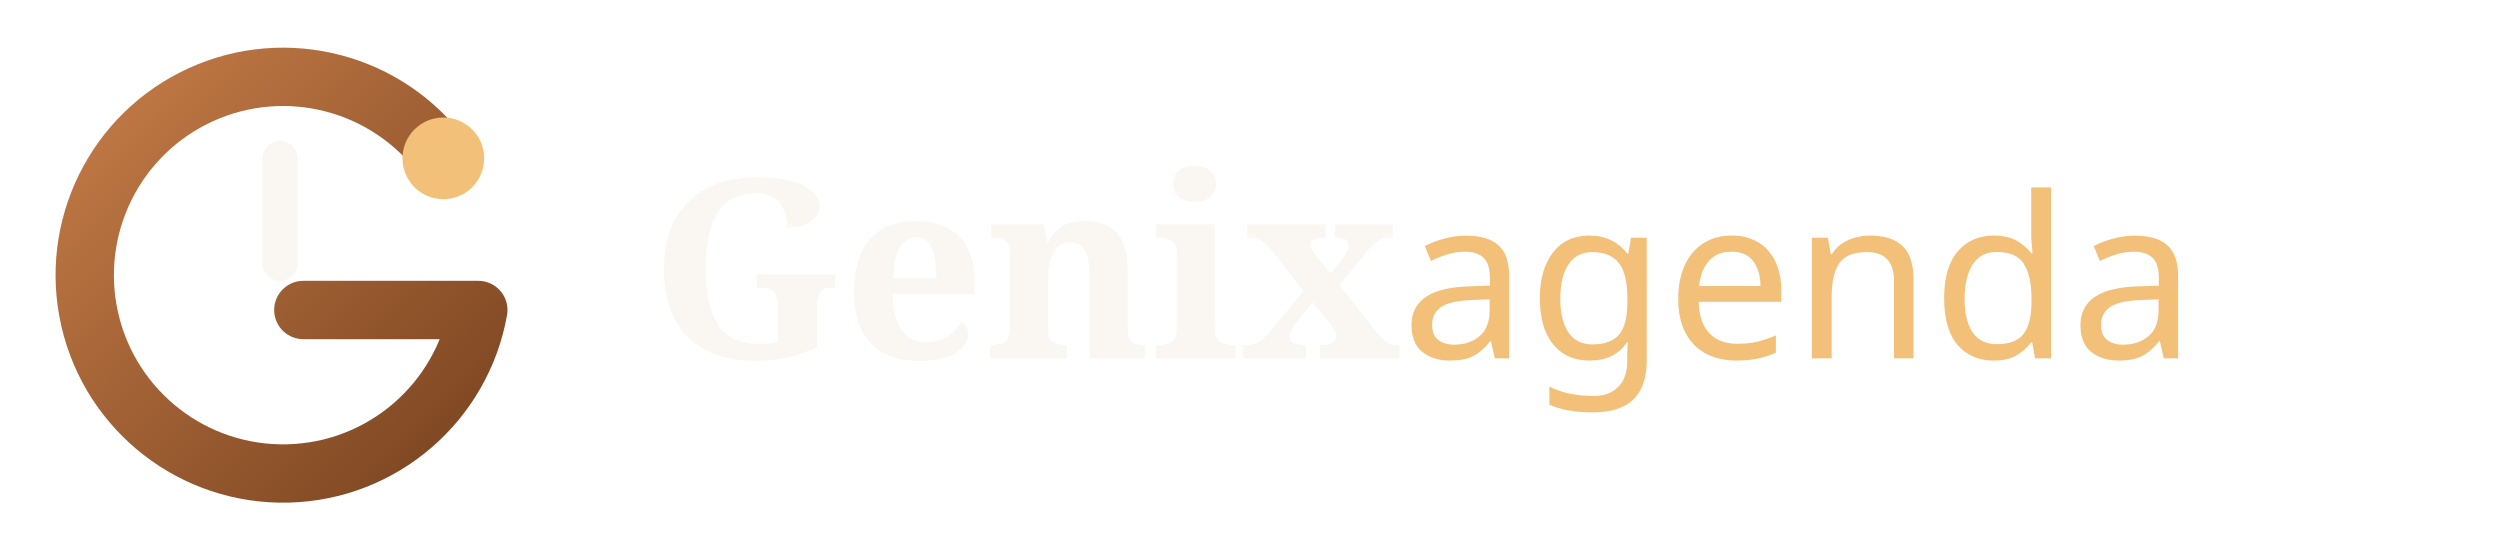
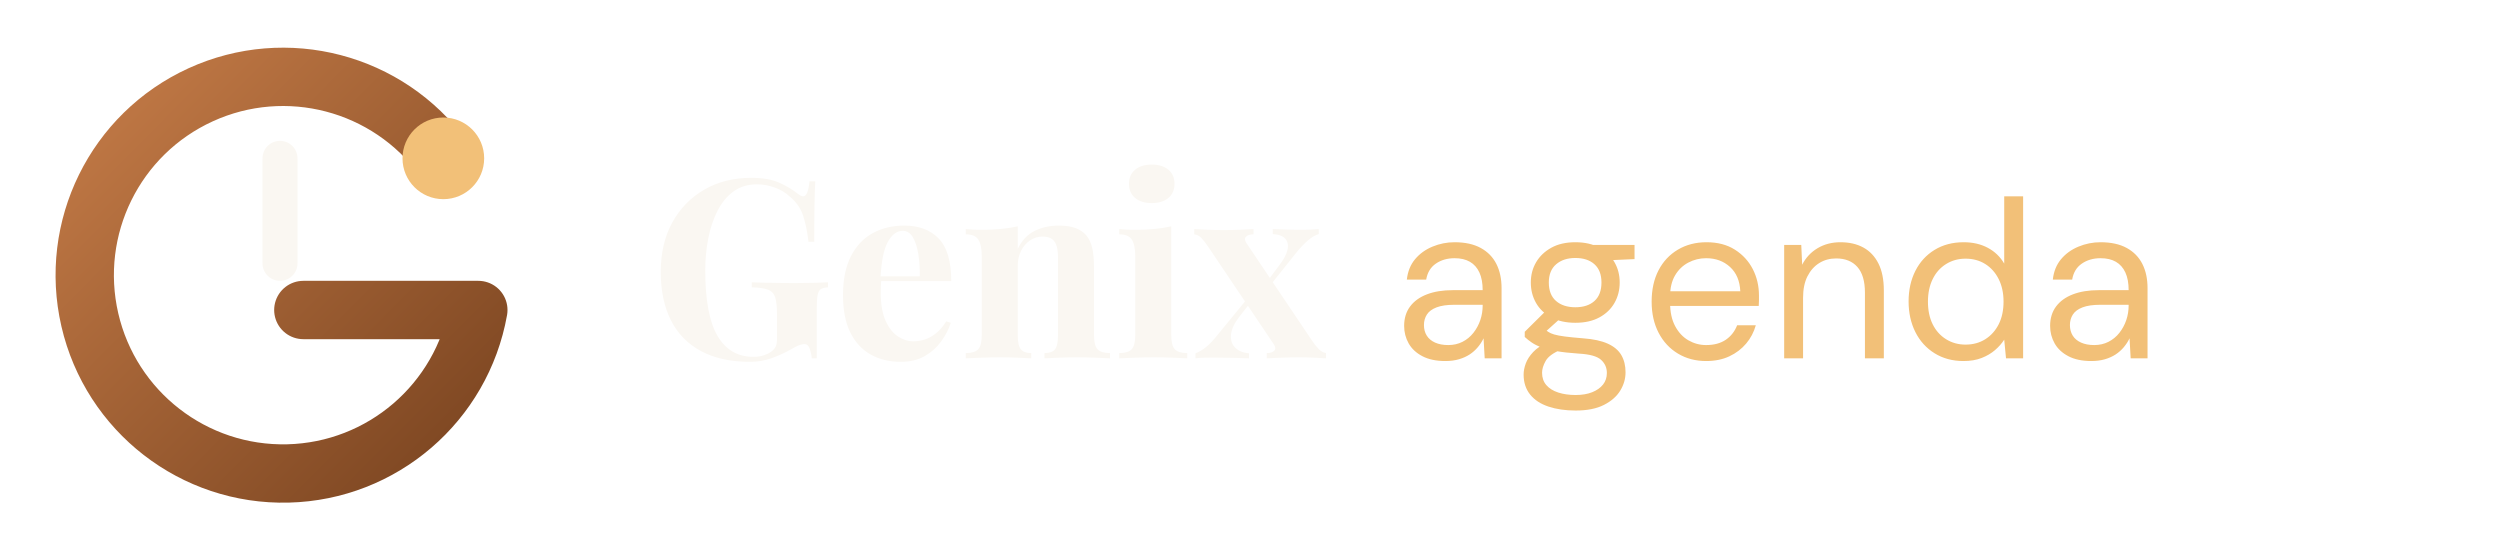
<svg xmlns="http://www.w3.org/2000/svg" viewBox="0 0 300 64">
  <defs>
    <linearGradient id="g" x1="0" y1="0" x2="1" y2="1">
      <stop offset="0" stop-color="#C47B47" />
      <stop offset="1" stop-color="#7A4420" />
    </linearGradient>
  </defs>
  <g transform="translate(0,-2) scale(.7)">
    <path d="M76 30A34 34 0 1 0 82 56H52" fill="none" stroke="url(#g)" stroke-width="10" stroke-linecap="round" stroke-linejoin="round" />
    <path d="M48 30v18" stroke="#FAF7F2" stroke-width="6" stroke-linecap="round" />
    <circle cx="76" cy="30" r="7" fill="#F2C078" />
  </g>
-   <text x="78" y="43" font-family="Playfair Display,Georgia,serif" font-size="30" font-weight="700" fill="#FAF7F2">Genix<tspan font-family="DM Sans,system-ui,sans-serif" font-weight="400" font-size="27" fill="#F2C078"> agenda</tspan>
-   </text>
+   <path d="M90.15 21.34Q92.19 21.34 93.48 21.91Q94.77 22.48 95.79 23.29Q96.15 23.56 96.39 23.56Q96.96 23.56 97.14 21.76H97.83Q97.77 22.93 97.74 24.595Q97.71 26.26 97.71 29.02H97.02Q96.81 27.22 96.375 25.885Q95.94 24.55 94.77 23.59Q94.05 22.9 92.985 22.51Q91.92 22.12 90.84 22.12Q89.19 22.12 88.02 22.975Q86.85 23.83 86.1 25.3Q85.35 26.77 84.99 28.615Q84.63 30.46 84.63 32.44Q84.63 37.84 86.115 40.33Q87.6 42.82 90.39 42.82Q91.11 42.82 91.65 42.64Q92.19 42.46 92.52 42.22Q92.94 41.92 93.09 41.575Q93.24 41.23 93.24 40.66V37.72Q93.24 36.34 93.015 35.665Q92.79 34.99 92.13 34.75Q91.47 34.51 90.21 34.48V33.88Q90.84 33.91 91.725 33.925Q92.61 33.94 93.57 33.955Q94.53 33.97 95.34 33.97Q96.6 33.97 97.65 33.94Q98.7 33.91 99.36 33.88V34.48Q98.79 34.51 98.505 34.69Q98.22 34.87 98.115 35.41Q98.01 35.95 98.01 37.06V43.0H97.41Q97.38 42.49 97.185 41.89Q96.99 41.29 96.54 41.29Q96.33 41.29 95.985 41.395Q95.64 41.5 94.92 41.92Q93.81 42.55 92.58 42.985Q91.35 43.42 90.0 43.42Q86.52 43.42 84.12 42.13Q81.72 40.84 80.505 38.425Q79.29 36.01 79.29 32.62Q79.29 29.2 80.685 26.68Q82.08 24.16 84.525 22.75Q86.97 21.34 90.15 21.34ZM108.51 27.07Q111.15 27.07 112.65 28.63Q114.15 30.19 114.15 33.73H104.28L104.22 33.16H110.37Q110.4 31.69 110.19 30.445Q109.98 29.2 109.53 28.45Q109.08 27.7 108.33 27.7Q107.28 27.7 106.545 29.02Q105.81 30.34 105.66 33.4L105.75 33.58Q105.72 33.94 105.705 34.33Q105.69 34.72 105.69 35.14Q105.69 37.21 106.275 38.5Q106.86 39.79 107.76 40.375Q108.66 40.96 109.59 40.96Q110.22 40.96 110.895 40.765Q111.57 40.57 112.26 40.045Q112.95 39.52 113.55 38.56L114.09 38.74Q113.73 39.88 112.95 40.96Q112.17 42.04 110.97 42.73Q109.77 43.42 108.09 43.42Q106.05 43.42 104.49 42.55Q102.93 41.68 102.045 39.91Q101.16 38.14 101.16 35.41Q101.16 32.62 102.105 30.76Q103.05 28.9 104.715 27.985Q106.38 27.07 108.51 27.07ZM127.05 27.07Q128.31 27.07 129.105 27.385Q129.9 27.7 130.35 28.24Q130.83 28.81 131.055 29.71Q131.28 30.61 131.28 32.14V40.21Q131.28 41.47 131.715 41.92Q132.15 42.37 133.2 42.37V43.0Q132.63 42.97 131.49 42.925Q130.35 42.88 129.24 42.88Q128.1 42.88 127.005 42.925Q125.91 42.97 125.34 43.0V42.37Q126.24 42.37 126.6 41.92Q126.96 41.47 126.96 40.21V30.88Q126.96 30.13 126.81 29.575Q126.66 29.02 126.27 28.705Q125.88 28.39 125.1 28.39Q124.29 28.39 123.615 28.84Q122.94 29.29 122.535 30.085Q122.13 30.88 122.13 31.87V40.21Q122.13 41.47 122.505 41.92Q122.88 42.37 123.75 42.37V43.0Q123.21 42.97 122.175 42.925Q121.14 42.88 120.03 42.88Q118.89 42.88 117.69 42.925Q116.49 42.97 115.89 43.0V42.37Q116.94 42.37 117.375 41.92Q117.81 41.47 117.81 40.21V30.76Q117.81 29.41 117.405 28.765Q117.0 28.12 115.89 28.12V27.49Q116.85 27.58 117.75 27.58Q119.01 27.58 120.105 27.475Q121.2 27.37 122.13 27.16V29.86Q122.88 28.33 124.17 27.7Q125.46 27.07 127.05 27.07ZM138.21 19.75Q139.47 19.75 140.205 20.365Q140.94 20.98 140.94 22.06Q140.94 23.14 140.205 23.755Q139.47 24.37 138.21 24.37Q136.95 24.37 136.215 23.755Q135.48 23.14 135.48 22.06Q135.48 20.98 136.215 20.365Q136.95 19.75 138.21 19.75ZM140.55 27.16V40.21Q140.55 41.47 140.985 41.92Q141.42 42.37 142.47 42.37V43.0Q141.93 42.97 140.79 42.925Q139.65 42.88 138.48 42.88Q137.31 42.88 136.11 42.925Q134.91 42.97 134.31 43.0V42.37Q135.36 42.37 135.795 41.92Q136.23 41.47 136.23 40.21V30.76Q136.23 29.41 135.825 28.765Q135.42 28.12 134.31 28.12V27.49Q135.27 27.58 136.17 27.58Q137.43 27.58 138.525 27.475Q139.62 27.37 140.55 27.16ZM150.42 27.49V28.12Q149.82 28.12 149.535 28.39Q149.25 28.66 149.55 29.14L157.44 40.87Q157.8 41.41 158.205 41.845Q158.61 42.28 159.12 42.37V43.0Q158.67 42.97 157.755 42.925Q156.84 42.88 155.91 42.88Q154.83 42.88 153.69 42.925Q152.55 42.97 152.01 43.0V42.37Q152.61 42.37 152.895 42.1Q153.18 41.83 152.88 41.35L144.99 29.62Q144.48 28.87 144.135 28.525Q143.79 28.18 143.31 28.12V27.49Q143.82 27.52 144.84 27.565Q145.86 27.61 146.88 27.61Q147.87 27.61 148.89 27.565Q149.91 27.52 150.42 27.49ZM149.73 35.77Q149.73 35.77 149.775 35.95Q149.82 36.13 149.865 36.31Q149.91 36.49 149.91 36.49L148.71 38.02Q147.81 39.19 147.72 40.165Q147.63 41.14 148.23 41.725Q148.83 42.31 149.88 42.4V43.0Q149.31 42.97 148.485 42.955Q147.66 42.94 146.88 42.925Q146.1 42.91 145.56 42.91Q144.9 42.91 144.405 42.925Q143.91 42.94 143.46 43.0V42.4Q144.15 42.13 144.78 41.605Q145.41 41.08 146.19 40.09ZM158.25 27.49V28.09Q157.62 28.27 156.93 28.87Q156.24 29.47 155.49 30.4L152.19 34.54Q152.19 34.54 152.145 34.375Q152.1 34.21 152.055 34.03Q152.01 33.85 152.01 33.85L153.51 31.84Q154.32 30.79 154.5 29.98Q154.68 29.17 154.245 28.66Q153.81 28.15 152.73 28.09V27.49Q153.6 27.52 154.5 27.55Q155.4 27.58 156.12 27.58Q156.81 27.58 157.32 27.55Q157.83 27.52 158.25 27.49Z" fill="#FAF7F2" />
+   <path d="M173.438 43.324Q171.791 43.324 170.684 42.743Q169.577 42.163 169.037 41.204Q168.497 40.246 168.497 39.112Q168.497 37.735 169.213 36.776Q169.928 35.818 171.238 35.319Q172.547 34.819 174.329 34.819H177.92Q177.92 33.55 177.529 32.7Q177.137 31.849 176.394 31.417Q175.652 30.985 174.545 30.985Q173.249 30.985 172.304 31.633Q171.359 32.281 171.143 33.55H168.821Q168.983 32.092 169.806 31.107Q170.63 30.121 171.899 29.595Q173.168 29.068 174.545 29.068Q176.435 29.068 177.69 29.756Q178.946 30.445 179.567 31.674Q180.188 32.902 180.188 34.576V43.0H178.163L178.028 40.597Q177.758 41.164 177.339 41.663Q176.921 42.163 176.368 42.528Q175.814 42.892 175.085 43.108Q174.356 43.324 173.438 43.324ZM173.789 41.407Q174.734 41.407 175.504 41.016Q176.273 40.624 176.813 39.936Q177.353 39.247 177.637 38.41Q177.92 37.573 177.92 36.655V36.574H174.518Q173.195 36.574 172.385 36.885Q171.575 37.195 171.224 37.748Q170.873 38.302 170.873 39.004Q170.873 39.733 171.21 40.273Q171.548 40.813 172.209 41.11Q172.871 41.407 173.789 41.407ZM189.071 49.264Q187.235 49.264 185.817 48.791Q184.4 48.319 183.617 47.347Q182.834 46.375 182.834 44.944Q182.834 44.323 183.09 43.621Q183.347 42.919 183.981 42.244Q184.616 41.569 185.777 41.029L187.343 41.947Q185.912 42.541 185.48 43.31Q185.048 44.08 185.048 44.728Q185.048 45.619 185.561 46.213Q186.074 46.807 186.992 47.104Q187.91 47.401 189.071 47.401Q190.232 47.401 191.069 47.063Q191.906 46.726 192.365 46.145Q192.824 45.565 192.824 44.755Q192.824 43.81 192.122 43.175Q191.42 42.541 189.449 42.433Q187.856 42.325 186.776 42.136Q185.696 41.947 184.994 41.691Q184.292 41.434 183.82 41.11Q183.347 40.786 182.969 40.435V39.814L185.588 37.222L187.559 37.924L184.859 40.354L185.21 39.409Q185.507 39.625 185.777 39.814Q186.047 40.003 186.506 40.138Q186.965 40.273 187.788 40.381Q188.612 40.489 189.962 40.597Q191.825 40.732 192.945 41.245Q194.066 41.758 194.565 42.622Q195.065 43.486 195.065 44.674Q195.065 45.835 194.43 46.874Q193.796 47.914 192.473 48.589Q191.15 49.264 189.071 49.264ZM189.044 38.734Q187.343 38.734 186.142 38.086Q184.94 37.438 184.319 36.344Q183.698 35.251 183.698 33.901Q183.698 32.551 184.332 31.471Q184.967 30.391 186.155 29.729Q187.343 29.068 189.044 29.068Q190.745 29.068 191.933 29.729Q193.121 30.391 193.742 31.471Q194.363 32.551 194.363 33.901Q194.363 35.251 193.742 36.344Q193.121 37.438 191.933 38.086Q190.745 38.734 189.044 38.734ZM189.044 36.871Q190.502 36.871 191.339 36.115Q192.176 35.359 192.176 33.901Q192.176 32.47 191.339 31.714Q190.502 30.958 189.044 30.958Q187.613 30.958 186.736 31.714Q185.858 32.47 185.858 33.901Q185.858 35.359 186.722 36.115Q187.586 36.871 189.044 36.871ZM191.258 31.309 190.583 29.392H196.145V31.093ZM204.731 43.324Q202.841 43.324 201.356 42.433Q199.871 41.542 199.034 39.936Q198.197 38.329 198.197 36.196Q198.197 34.036 199.02 32.443Q199.844 30.85 201.343 29.959Q202.841 29.068 204.785 29.068Q206.783 29.068 208.187 29.959Q209.591 30.85 210.334 32.294Q211.076 33.739 211.076 35.467Q211.076 35.737 211.076 36.034Q211.076 36.331 211.049 36.709H199.898V34.954H208.835Q208.754 33.091 207.606 32.038Q206.459 30.985 204.731 30.985Q203.597 30.985 202.598 31.511Q201.599 32.038 201.005 33.05Q200.411 34.063 200.411 35.575V36.331Q200.411 38.005 201.019 39.139Q201.626 40.273 202.612 40.84Q203.597 41.407 204.731 41.407Q206.162 41.407 207.094 40.772Q208.025 40.138 208.457 39.031H210.698Q210.347 40.273 209.537 41.231Q208.727 42.19 207.525 42.757Q206.324 43.324 204.731 43.324ZM214.1 43.0V29.392H216.152L216.26 31.768Q216.908 30.499 218.11 29.784Q219.311 29.068 220.85 29.068Q222.443 29.068 223.604 29.703Q224.765 30.337 225.413 31.62Q226.061 32.902 226.061 34.873V43.0H223.793V35.116Q223.793 33.064 222.889 32.038Q221.984 31.012 220.337 31.012Q219.203 31.012 218.312 31.566Q217.421 32.119 216.894 33.159Q216.368 34.198 216.368 35.737V43.0ZM235.619 43.324Q233.648 43.324 232.149 42.392Q230.651 41.461 229.841 39.841Q229.031 38.221 229.031 36.169Q229.031 34.117 229.841 32.511Q230.651 30.904 232.149 29.986Q233.648 29.068 235.646 29.068Q237.293 29.068 238.548 29.743Q239.804 30.418 240.506 31.633V23.56H242.774V43.0H240.722L240.506 40.759Q240.074 41.434 239.399 42.014Q238.724 42.595 237.792 42.959Q236.861 43.324 235.619 43.324ZM235.862 41.353Q237.212 41.353 238.238 40.705Q239.264 40.057 239.845 38.91Q240.425 37.762 240.425 36.196Q240.425 34.657 239.845 33.496Q239.264 32.335 238.238 31.687Q237.212 31.039 235.862 31.039Q234.566 31.039 233.526 31.687Q232.487 32.335 231.92 33.496Q231.353 34.657 231.353 36.196Q231.353 37.762 231.92 38.91Q232.487 40.057 233.526 40.705Q234.566 41.353 235.862 41.353ZM250.955 43.324Q249.308 43.324 248.201 42.743Q247.094 42.163 246.554 41.204Q246.014 40.246 246.014 39.112Q246.014 37.735 246.73 36.776Q247.445 35.818 248.755 35.319Q250.064 34.819 251.846 34.819H255.437Q255.437 33.55 255.046 32.7Q254.654 31.849 253.911 31.417Q253.169 30.985 252.062 30.985Q250.766 30.985 249.821 31.633Q248.876 32.281 248.66 33.55H246.338Q246.5 32.092 247.323 31.107Q248.147 30.121 249.416 29.595Q250.685 29.068 252.062 29.068Q253.952 29.068 255.208 29.756Q256.463 30.445 257.084 31.674Q257.705 32.902 257.705 34.576V43.0H255.68L255.545 40.597Q255.275 41.164 254.856 41.663Q254.438 42.163 253.885 42.528Q253.331 42.892 252.602 43.108Q251.873 43.324 250.955 43.324ZM251.306 41.407Q252.251 41.407 253.02 41.016Q253.79 40.624 254.33 39.936Q254.87 39.247 255.154 38.41Q255.437 37.573 255.437 36.655V36.574H252.035Q250.712 36.574 249.902 36.885Q249.092 37.195 248.741 37.748Q248.39 38.302 248.39 39.004Q248.39 39.733 248.727 40.273Q249.065 40.813 249.726 41.11Q250.388 41.407 251.306 41.407Z" fill="#F2C078" />
</svg>
